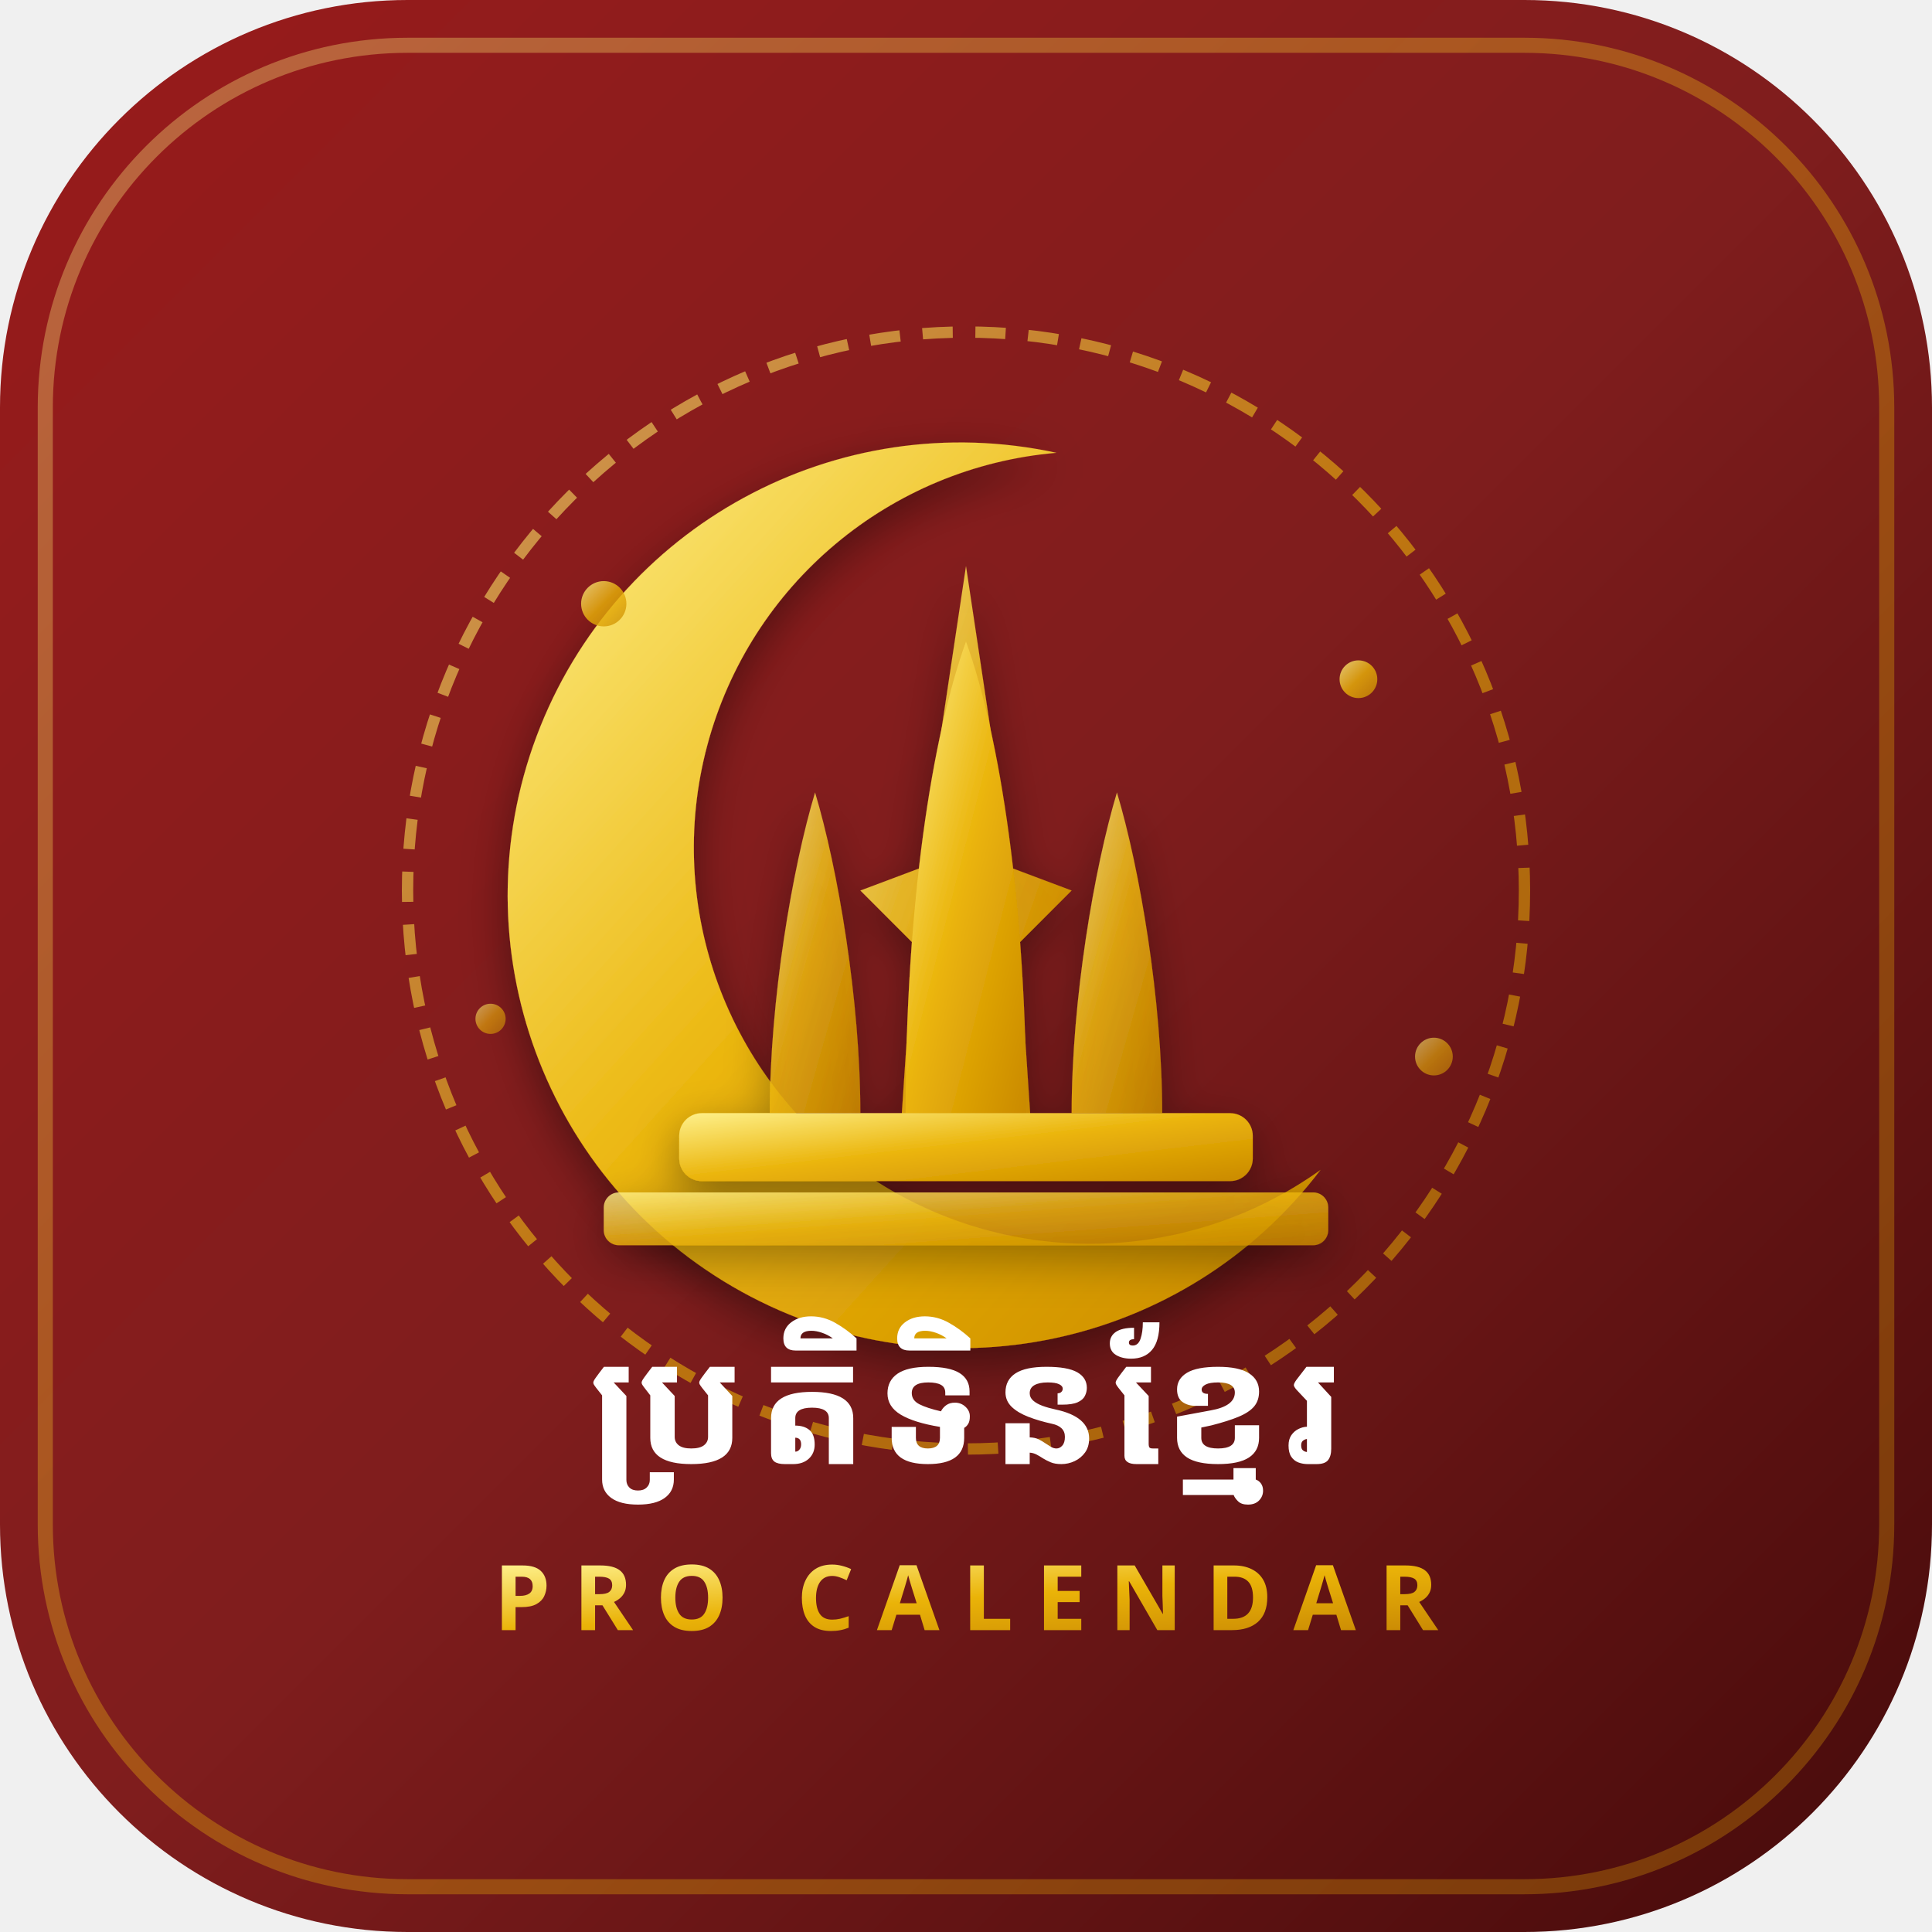
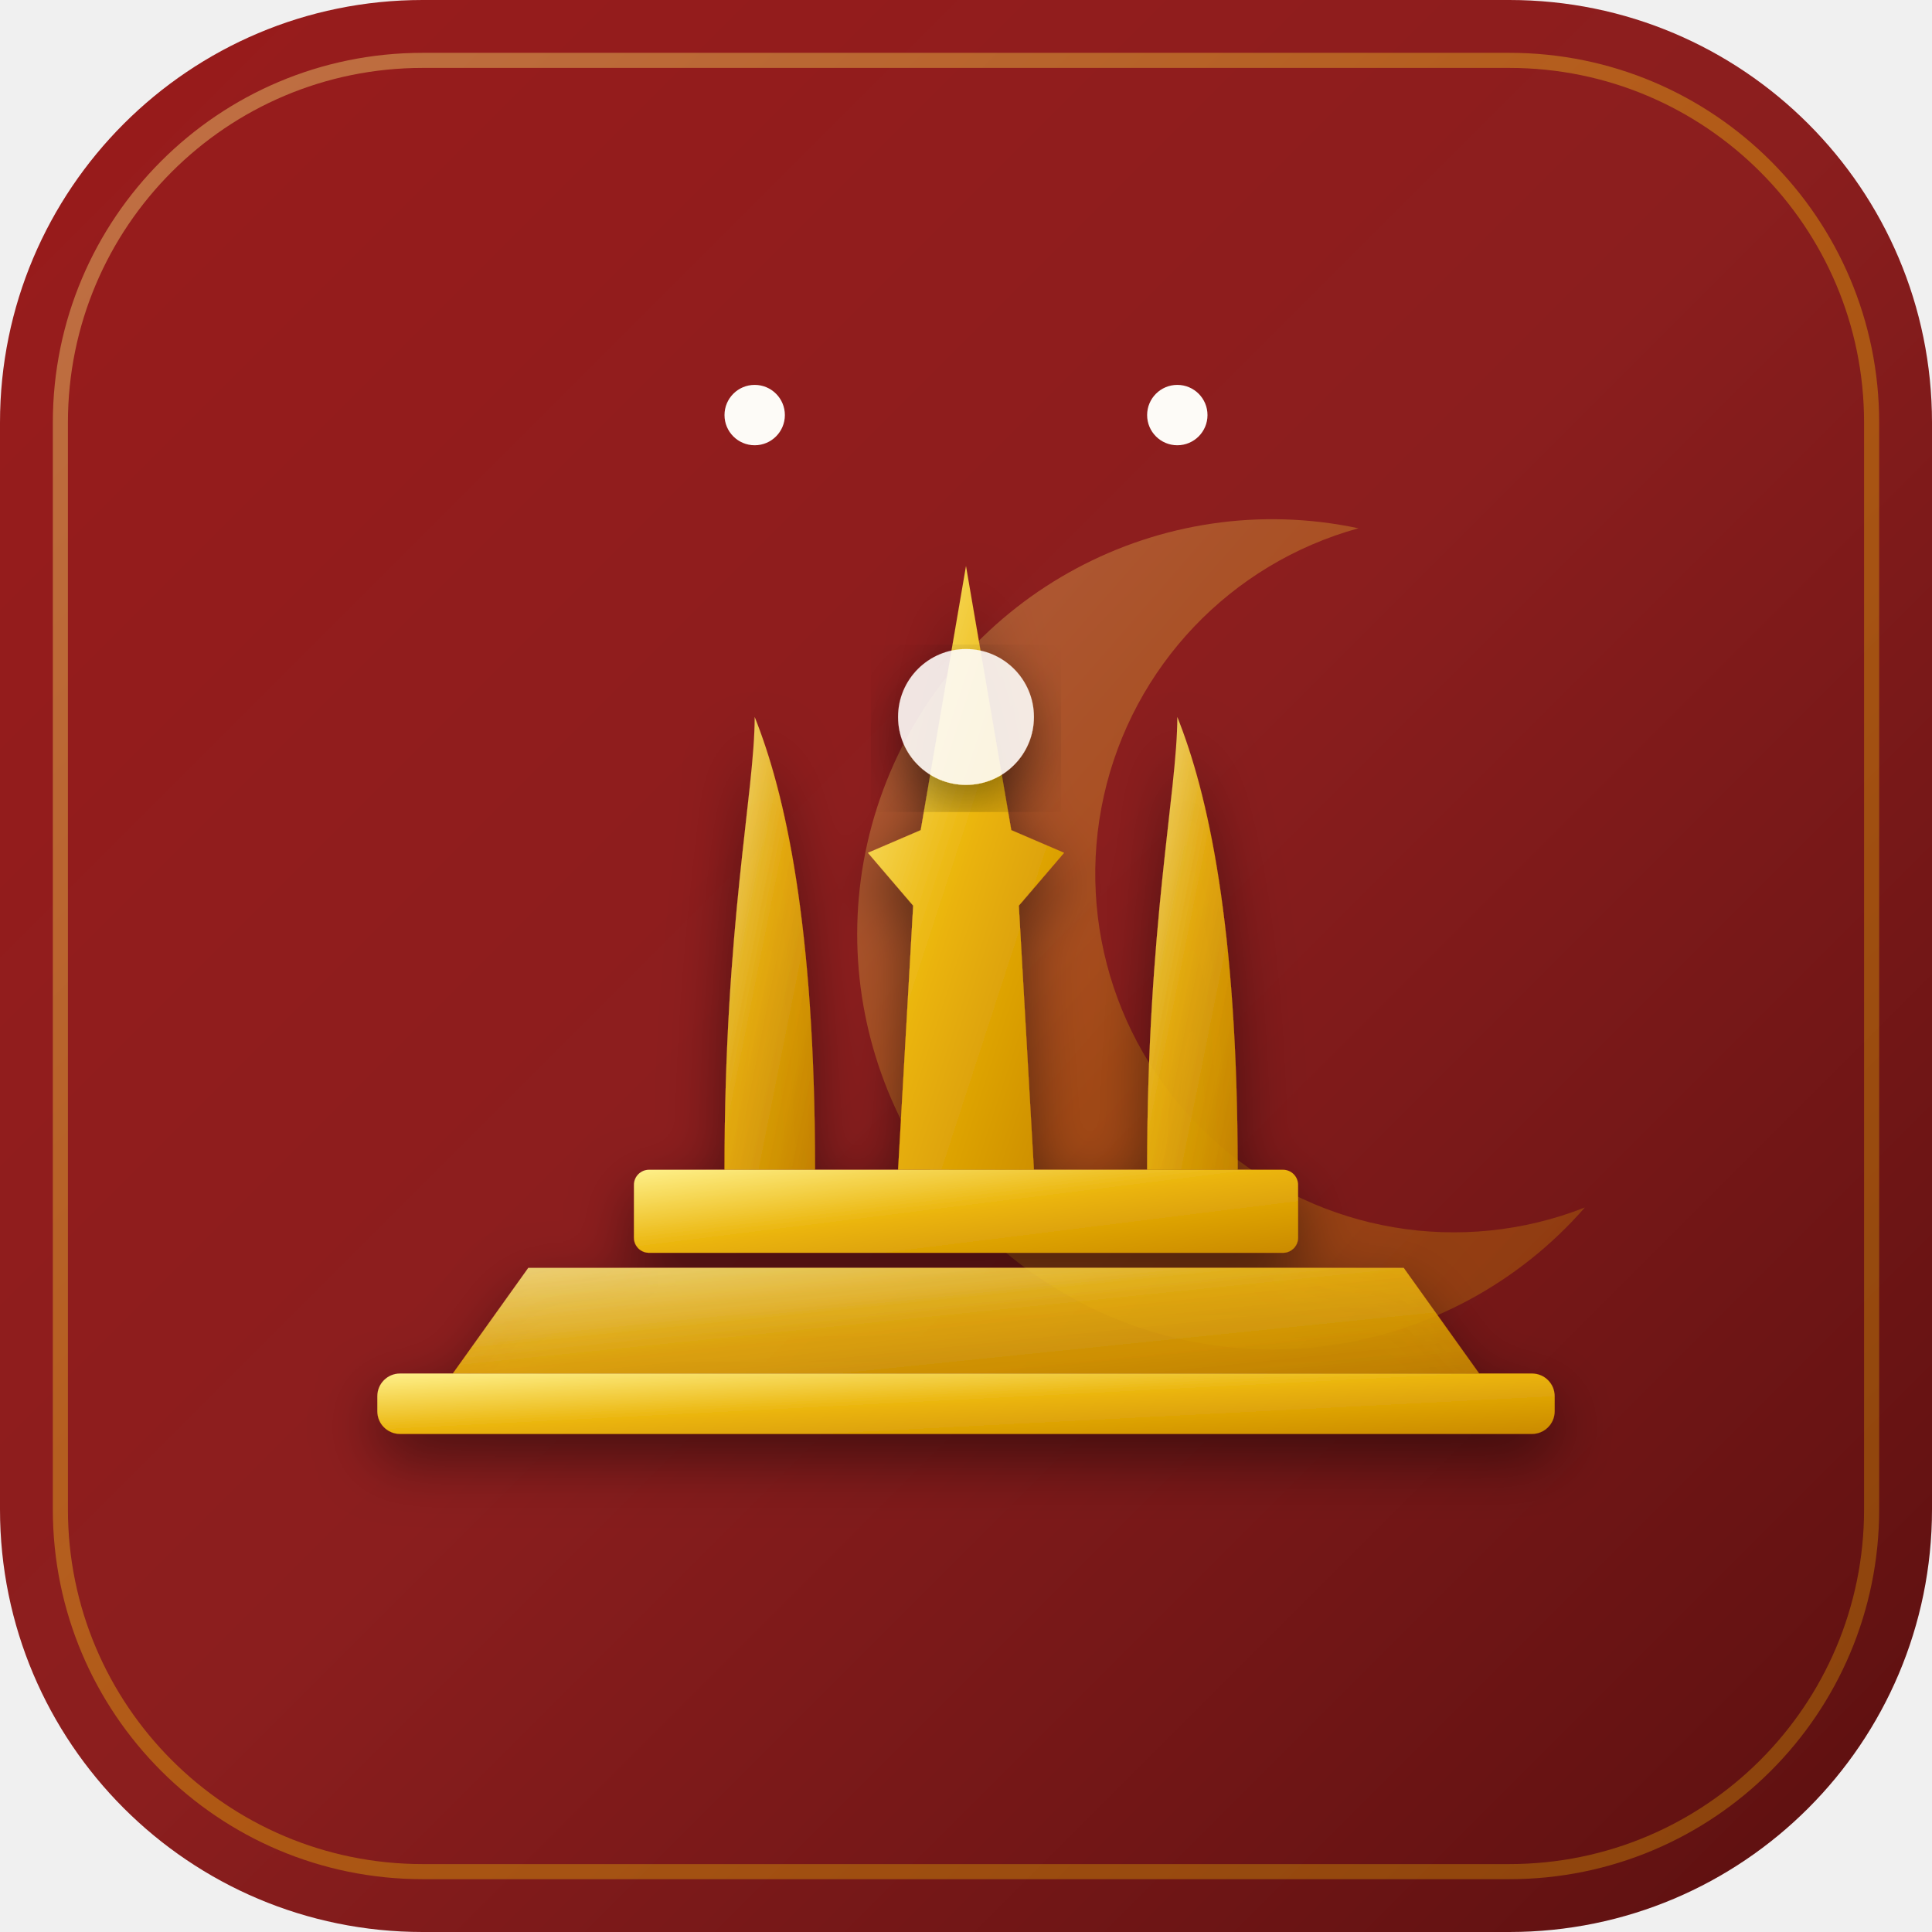
<svg xmlns="http://www.w3.org/2000/svg" viewBox="0 0 512 512" width="512" height="512">
  <defs>
    <linearGradient id="bg" x1="0%" y1="0%" x2="100%" y2="100%">
      <stop offset="0%" stop-color="#991b1b" />
-       <stop offset="50%" stop-color="#7f1d1d" />
-       <stop offset="100%" stop-color="#450a0a" />
+       <stop offset="50%" stop-color="#8b1e1e" />
+       <stop offset="100%" stop-color="#5a0f0f" />
    </linearGradient>
    <linearGradient id="gold" x1="0%" y1="0%" x2="100%" y2="100%">
      <stop offset="0%" stop-color="#fef08a" />
      <stop offset="50%" stop-color="#eab308" />
      <stop offset="100%" stop-color="#ca8a04" />
    </linearGradient>
    <filter id="shadow" x="-20%" y="-20%" width="140%" height="140%">
-       <feDropShadow dx="0" dy="4" stdDeviation="6" flood-color="#000" flood-opacity="0.4" />
+       <feDropShadow dx="0" dy="6" stdDeviation="8" flood-color="#000" flood-opacity="0.5" />
    </filter>
  </defs>
-   <rect width="512" height="512" rx="108" fill="url(#bg)" />
-   <rect x="12" y="12" width="488" height="488" rx="96" fill="none" stroke="url(#gold)" stroke-width="4" stroke-opacity="0.35" />
-   <circle cx="256" cy="236" r="148" fill="none" stroke="url(#gold)" stroke-width="3" stroke-dasharray="8 6" stroke-opacity="0.6" />
-   <path d="M 280,120 A 120,120 0 1 0 350,310 A 105,105 0 1 1 280,120 Z" fill="url(#gold)" filter="url(#shadow)" />
+   <rect width="512" height="512" rx="112" fill="url(#bg)" />
+   <rect x="16" y="16" width="480" height="480" rx="96" fill="none" stroke="url(#gold)" stroke-width="4" stroke-opacity="0.4" />
+   <path d="M 160,110 L 352,110" stroke="url(#gold)" stroke-width="8" stroke-linecap="round" opacity="0.8" />
+   <circle cx="200" cy="110" r="8" fill="#fdfbf7" />
+   <circle cx="312" cy="110" r="8" fill="#fdfbf7" />
+   <path d="M 360,140 A 110,110 0 1 0 420,320 A 95,95 0 1 1 360,140 Z" fill="url(#gold)" opacity="0.3" />
  <g fill="url(#gold)" filter="url(#shadow)">
-     <path d="M 256,150 L 268,230 L 284,236 L 270,250 L 274,310 L 238,310 L 242,250 L 228,236 L 244,230 Z" opacity="0.9" />
-     <path d="M 256,170 C 265,195 272,240 272,295 L 240,295 C 240,240 247,195 256,170 Z" />
-     <path d="M 216,210 C 222,230 228,265 228,295 L 204,295 C 204,265 210,230 216,210 Z" opacity="0.85" />
-     <path d="M 296,210 C 302,230 308,265 308,295 L 284,295 C 284,265 290,230 296,210 Z" opacity="0.85" />
-     <rect x="180" y="295" width="152" height="18" rx="6" />
-     <rect x="160" y="316" width="192" height="14" rx="4" opacity="0.8" />
+     <path d="M 256,150 L 268,220 L 282,226 L 270,240 L 274,310 L 238,310 L 242,240 L 230,226 L 244,220 Z" />
+     <path d="M 200,190 C 208,210 216,245 216,310 L 192,310 C 192,245 200,210 200,190 Z" opacity="0.9" />
+     <path d="M 312,190 C 320,210 328,245 328,310 L 304,310 C 304,245 312,210 312,190 Z" opacity="0.9" />
+     <rect x="168" y="310" width="176" height="22" rx="4" />
+     <path d="M 140,336 L 372,336 L 392,364 L 120,364 Z" opacity="0.85" />
+     <rect x="100" y="364" width="312" height="16" rx="6" />
  </g>
-   <circle cx="160" cy="160" r="6" fill="url(#gold)" opacity="0.8" />
-   <circle cx="360" cy="180" r="5" fill="url(#gold)" opacity="0.8" />
-   <circle cx="130" cy="270" r="4" fill="url(#gold)" opacity="0.6" />
-   <circle cx="380" cy="280" r="5" fill="url(#gold)" opacity="0.6" />
-   <text x="256" y="388" font-family="'Kantumruy Pro', sans-serif, system-ui" font-weight="700" font-size="44" fill="#ffffff" text-anchor="middle" letter-spacing="2">
-     ប្រតិទិនខ្មែរ
-   </text>
-   <text x="256" y="432" font-family="sans-serif, system-ui" font-weight="800" font-size="24" fill="url(#gold)" text-anchor="middle" letter-spacing="6">
-     PRO CALENDAR
-   </text>
+   <circle cx="256" cy="190" r="18" fill="#fdfbf7" opacity="0.9" filter="url(#shadow)" />
</svg>
